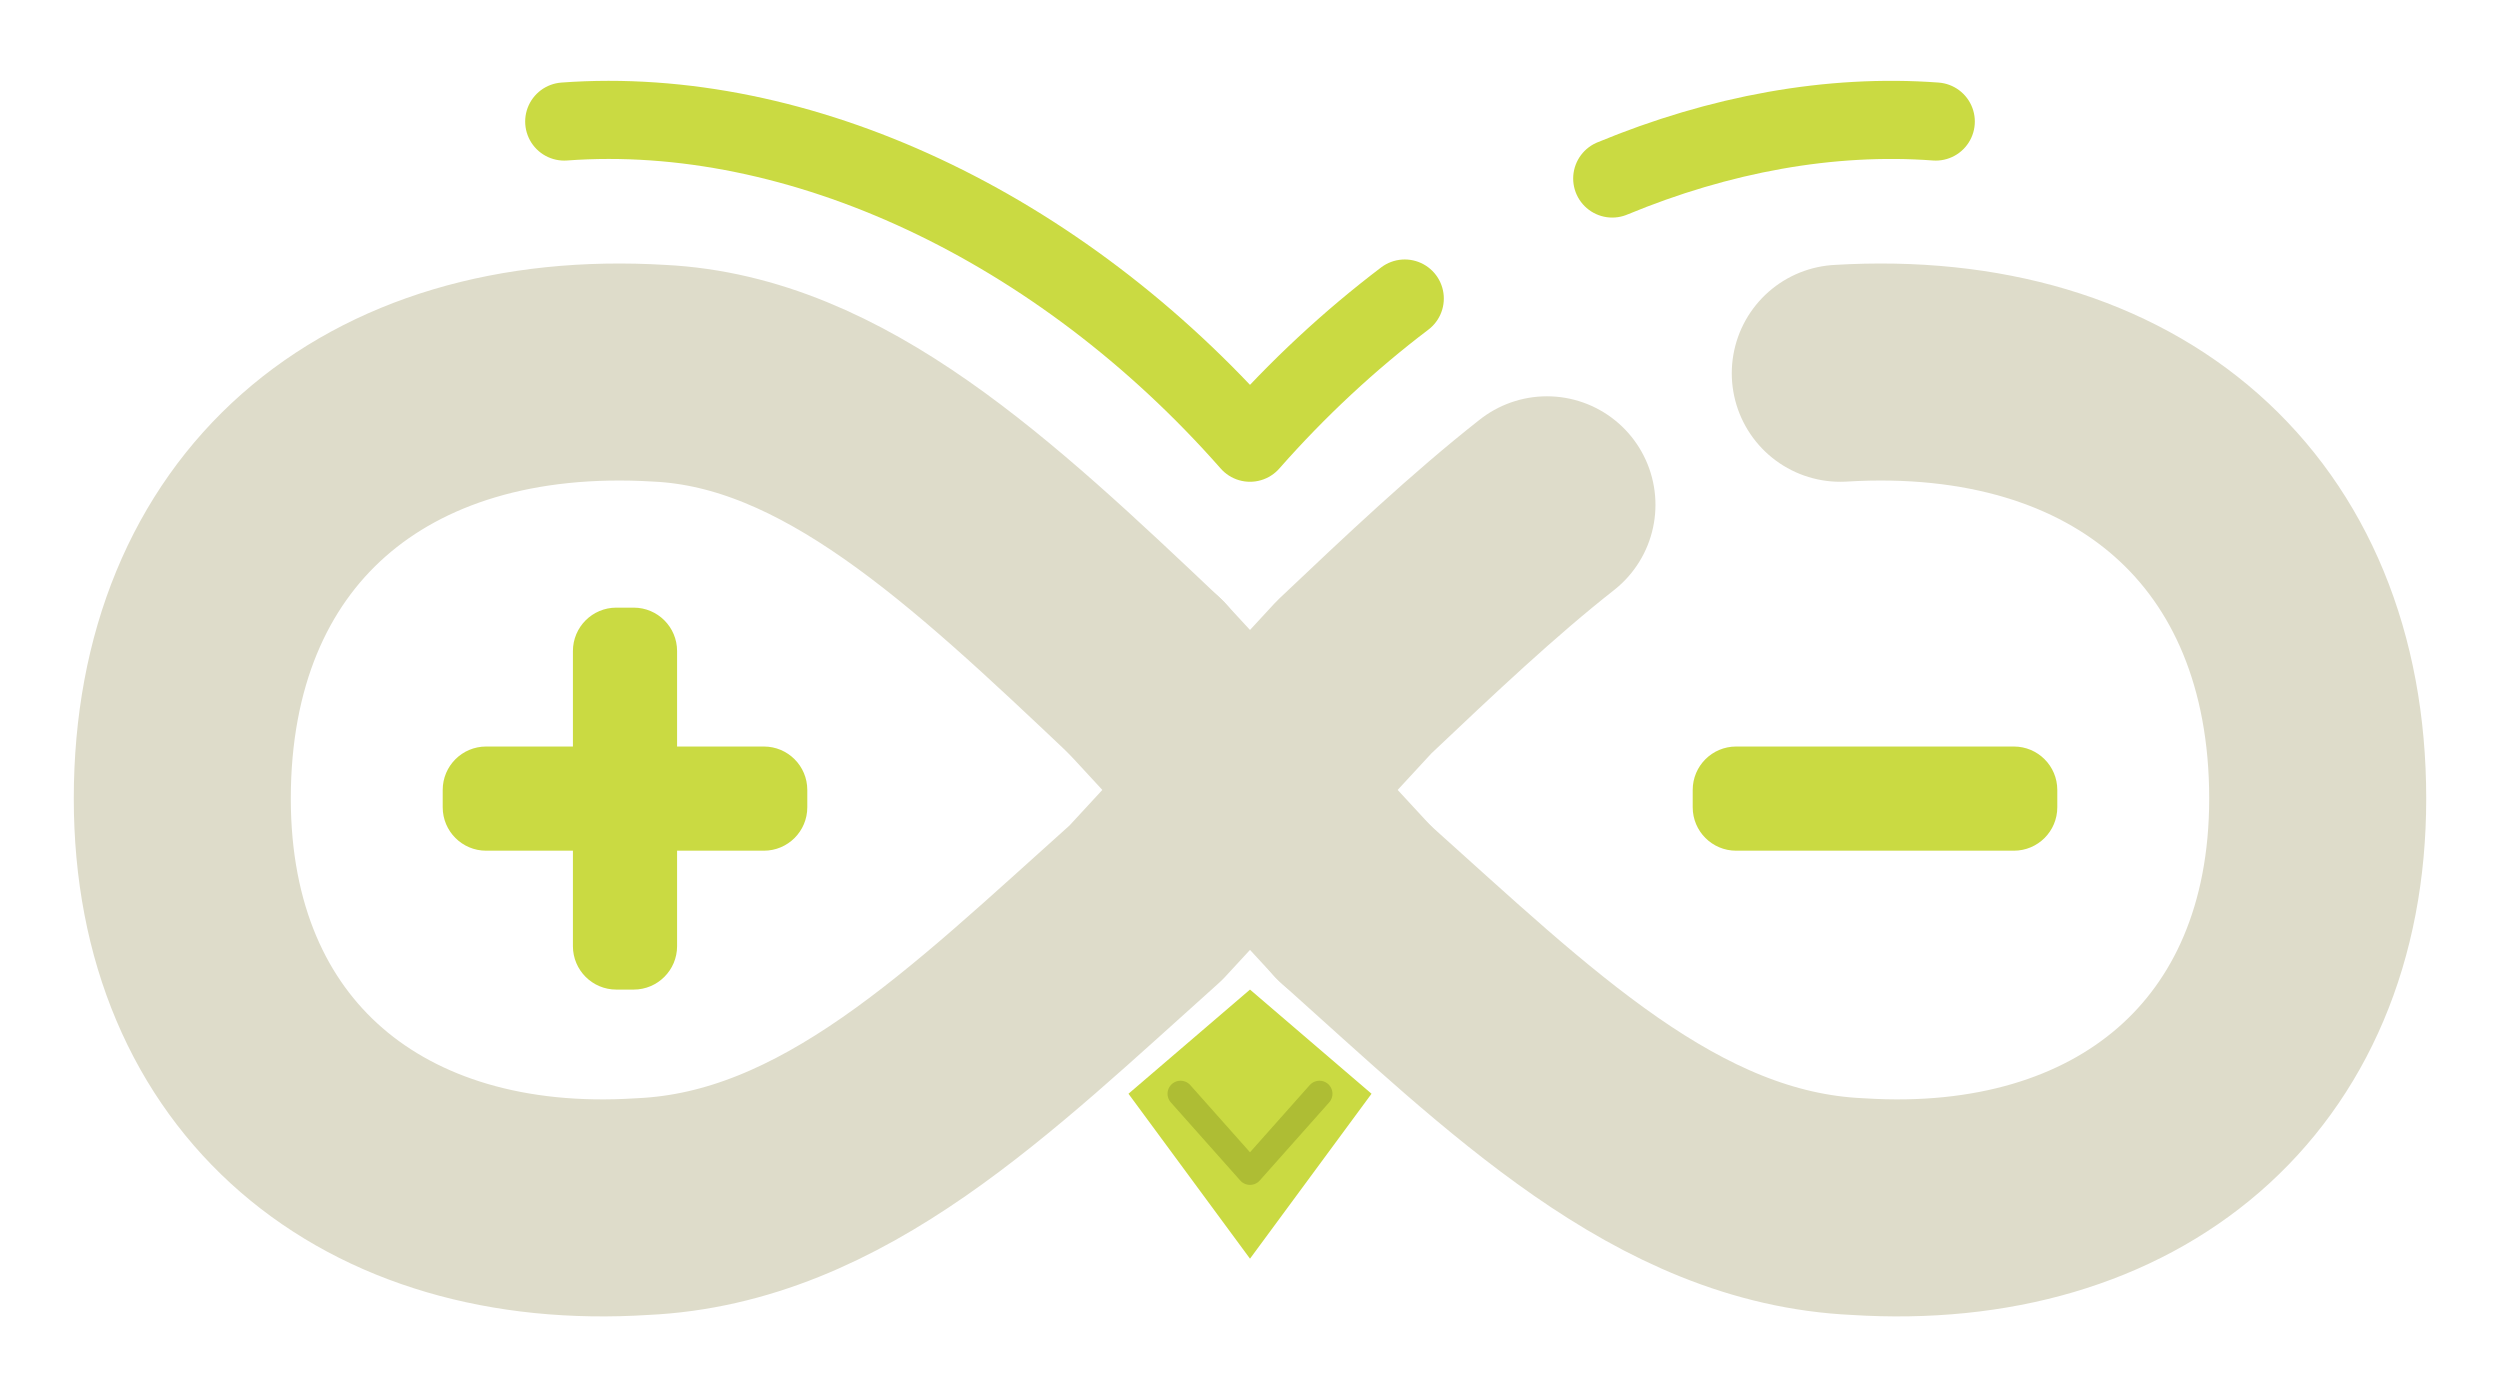
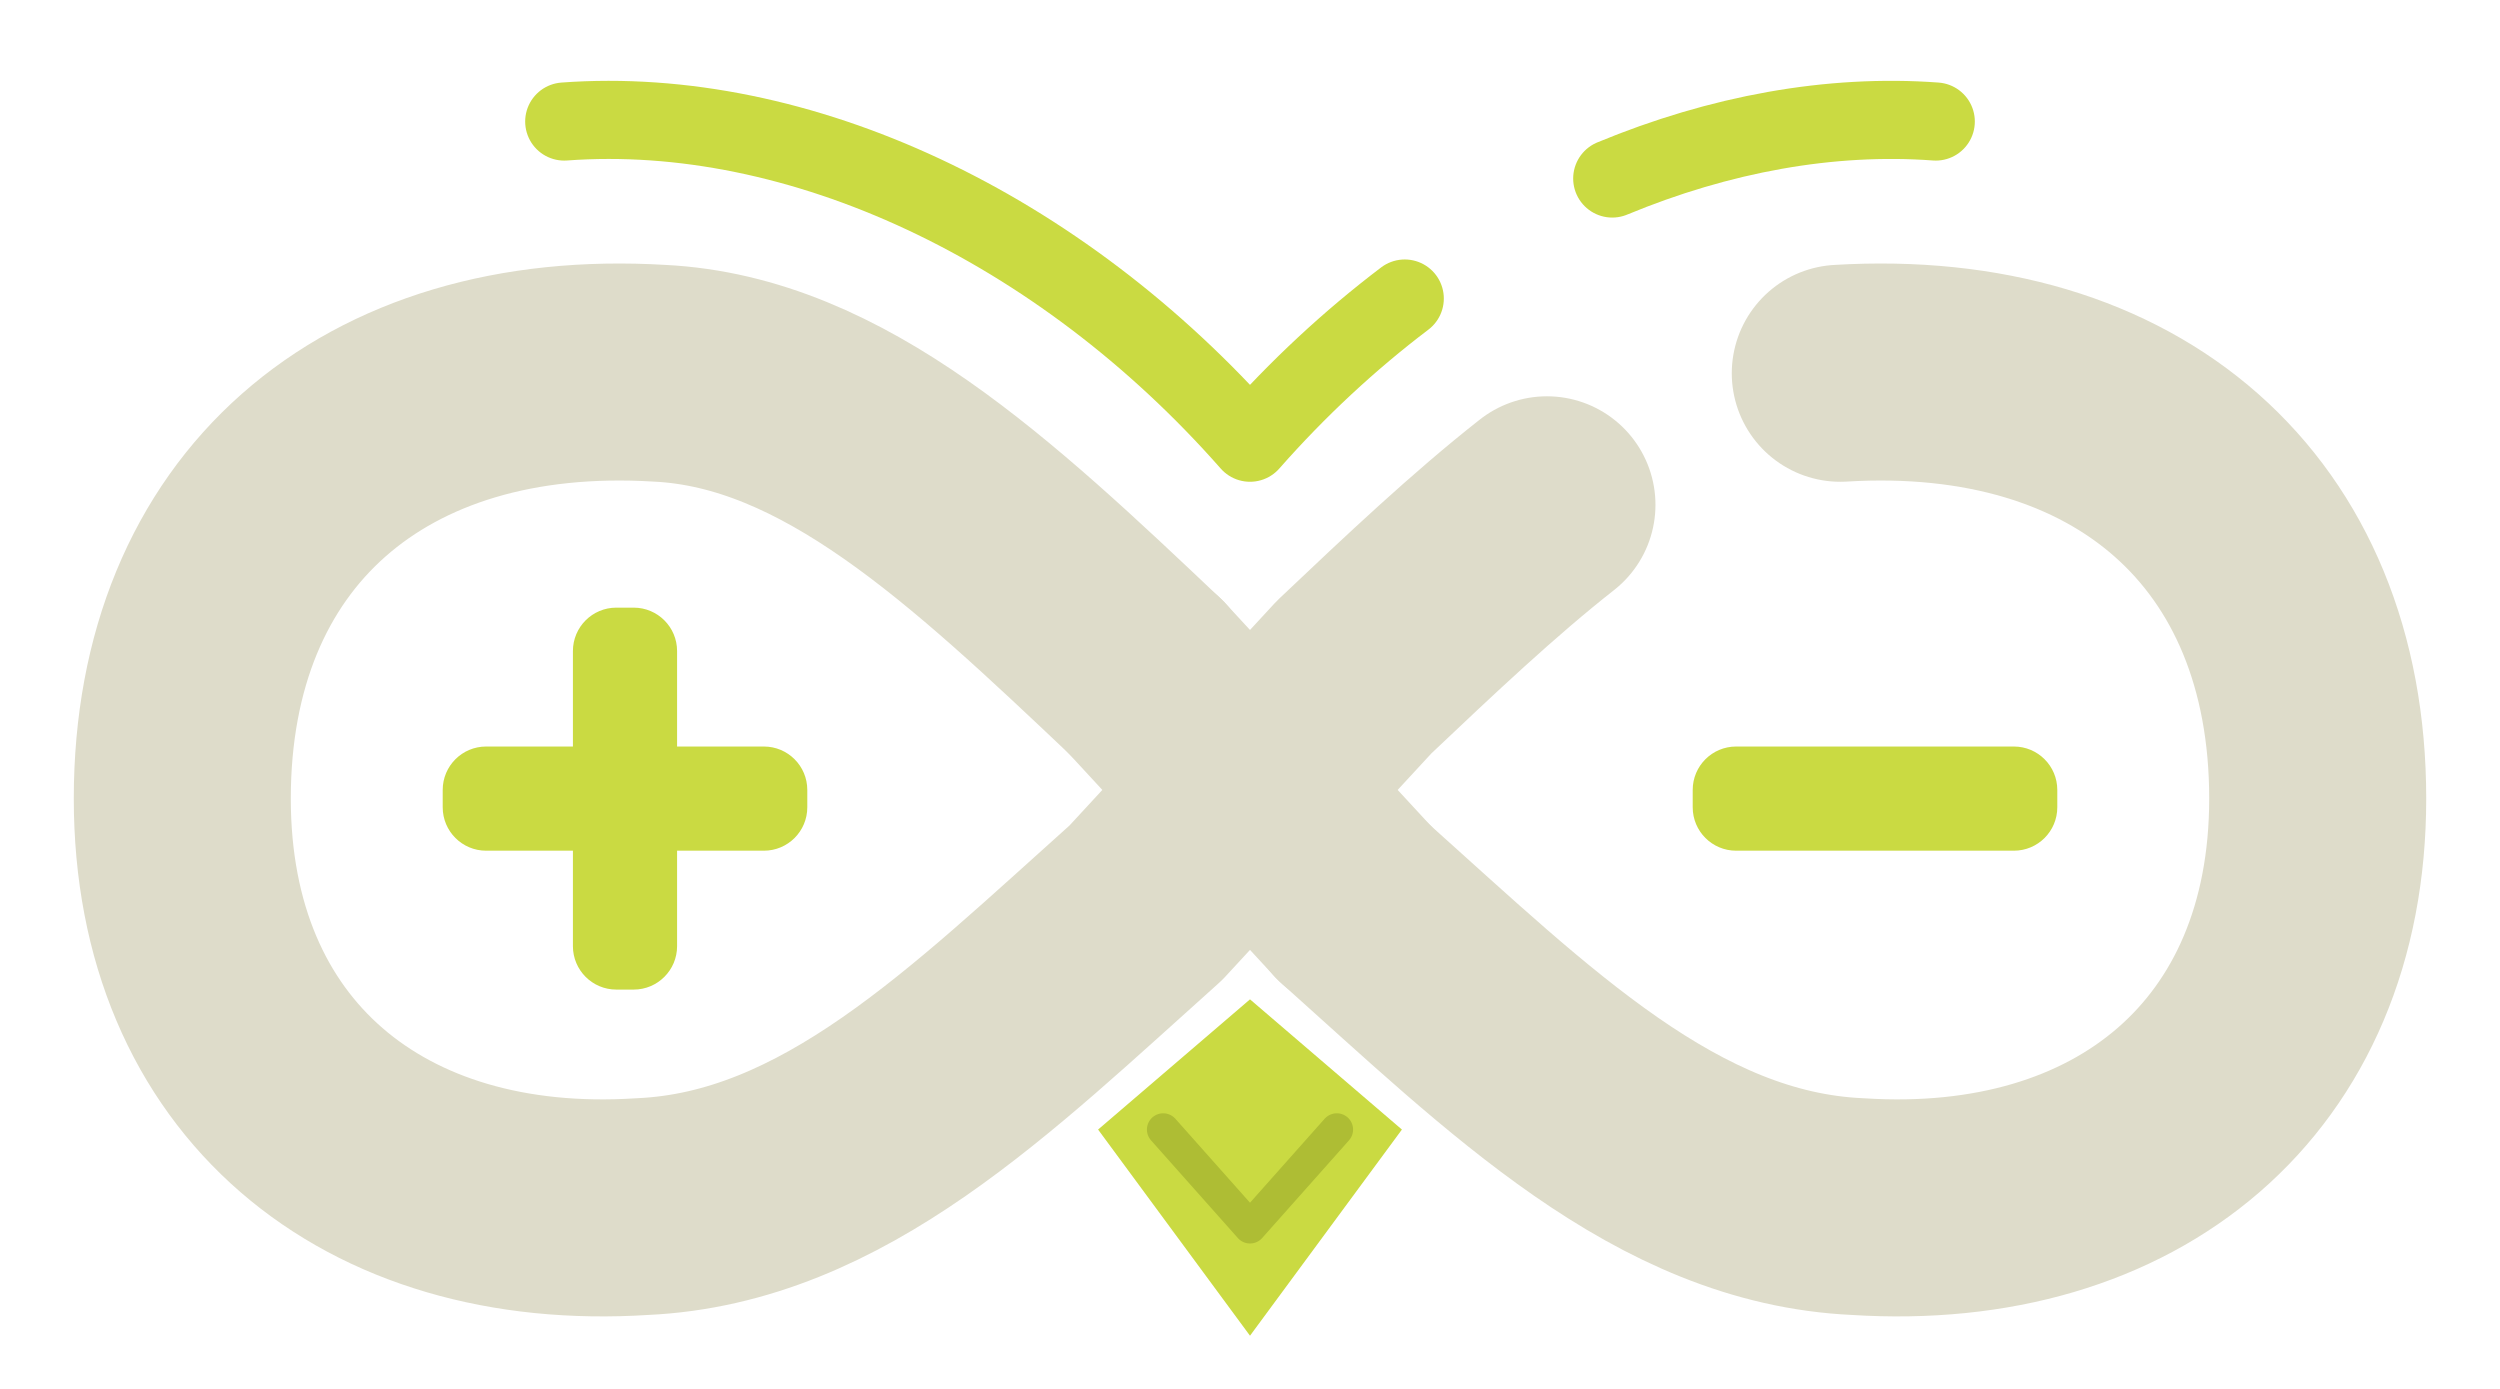
<svg xmlns="http://www.w3.org/2000/svg" viewBox="0 -8 288 160" role="img" aria-labelledby="title desc">
  <path d="M 132 70        C 113 52 96 36 76 35        C 43 33 21 52 21 84        C 21 115 43 133 74 131        C 96 130 113 113 132 96        L 156 70        C 163.617 62.784 170.913 55.889 178.209 50.153" fill="none" stroke="#dedcca" stroke-width="25" stroke-linecap="round" stroke-linejoin="round" />
  <path d="M 212 35        C 245 33 267 52 267 84        C 267 115 245 133 214 131        C 192 130 175 113 156 96" fill="none" stroke="#dedcca" stroke-width="25" stroke-linecap="round" stroke-linejoin="round" />
  <path d="M 132 70 L 156 96" fill="none" stroke="#dedcca" stroke-width="25" stroke-linecap="round" stroke-linejoin="round" />
  <g fill="#cada42">
    <rect x="51" y="78" width="42" height="12" rx="5" />
    <rect x="66" y="62" width="12" height="44" rx="5" />
    <rect x="195" y="78" width="42" height="12" rx="5" />
  </g>
-   <path d="M 144 106 L 158 118 L 144 137 L 130 118 Z" fill="#cada42" />
-   <path d="M 136 118 L 144 127 L 152 118" fill="none" stroke="#aebd34" stroke-width="3" stroke-linecap="round" stroke-linejoin="round" />
+   <g transform="translate(144 126.5) scale(1.25) translate(-144 -121.5)">
+     <path d="M 144 106 L 158 118 L 144 137 L 130 118 Z" fill="#cada42" />
+     <path d="M 136 118 L 144 127 L 152 118" fill="none" stroke="#aebd34" stroke-width="3" stroke-linecap="round" stroke-linejoin="round" />
+   </g>
  <g id="brow-feather" fill="none" stroke="#cada42" stroke-width="9" stroke-linecap="round" stroke-linejoin="round">
    <path d="M 65 6          C 92 4 122 18 144 43          C 149.5 36.75 155.5 31.188 161.828 26.391" />
    <path d="M 185.73 12.564 C 198.093 7.44 210.85 5.1 223 6" />
  </g>
</svg>
